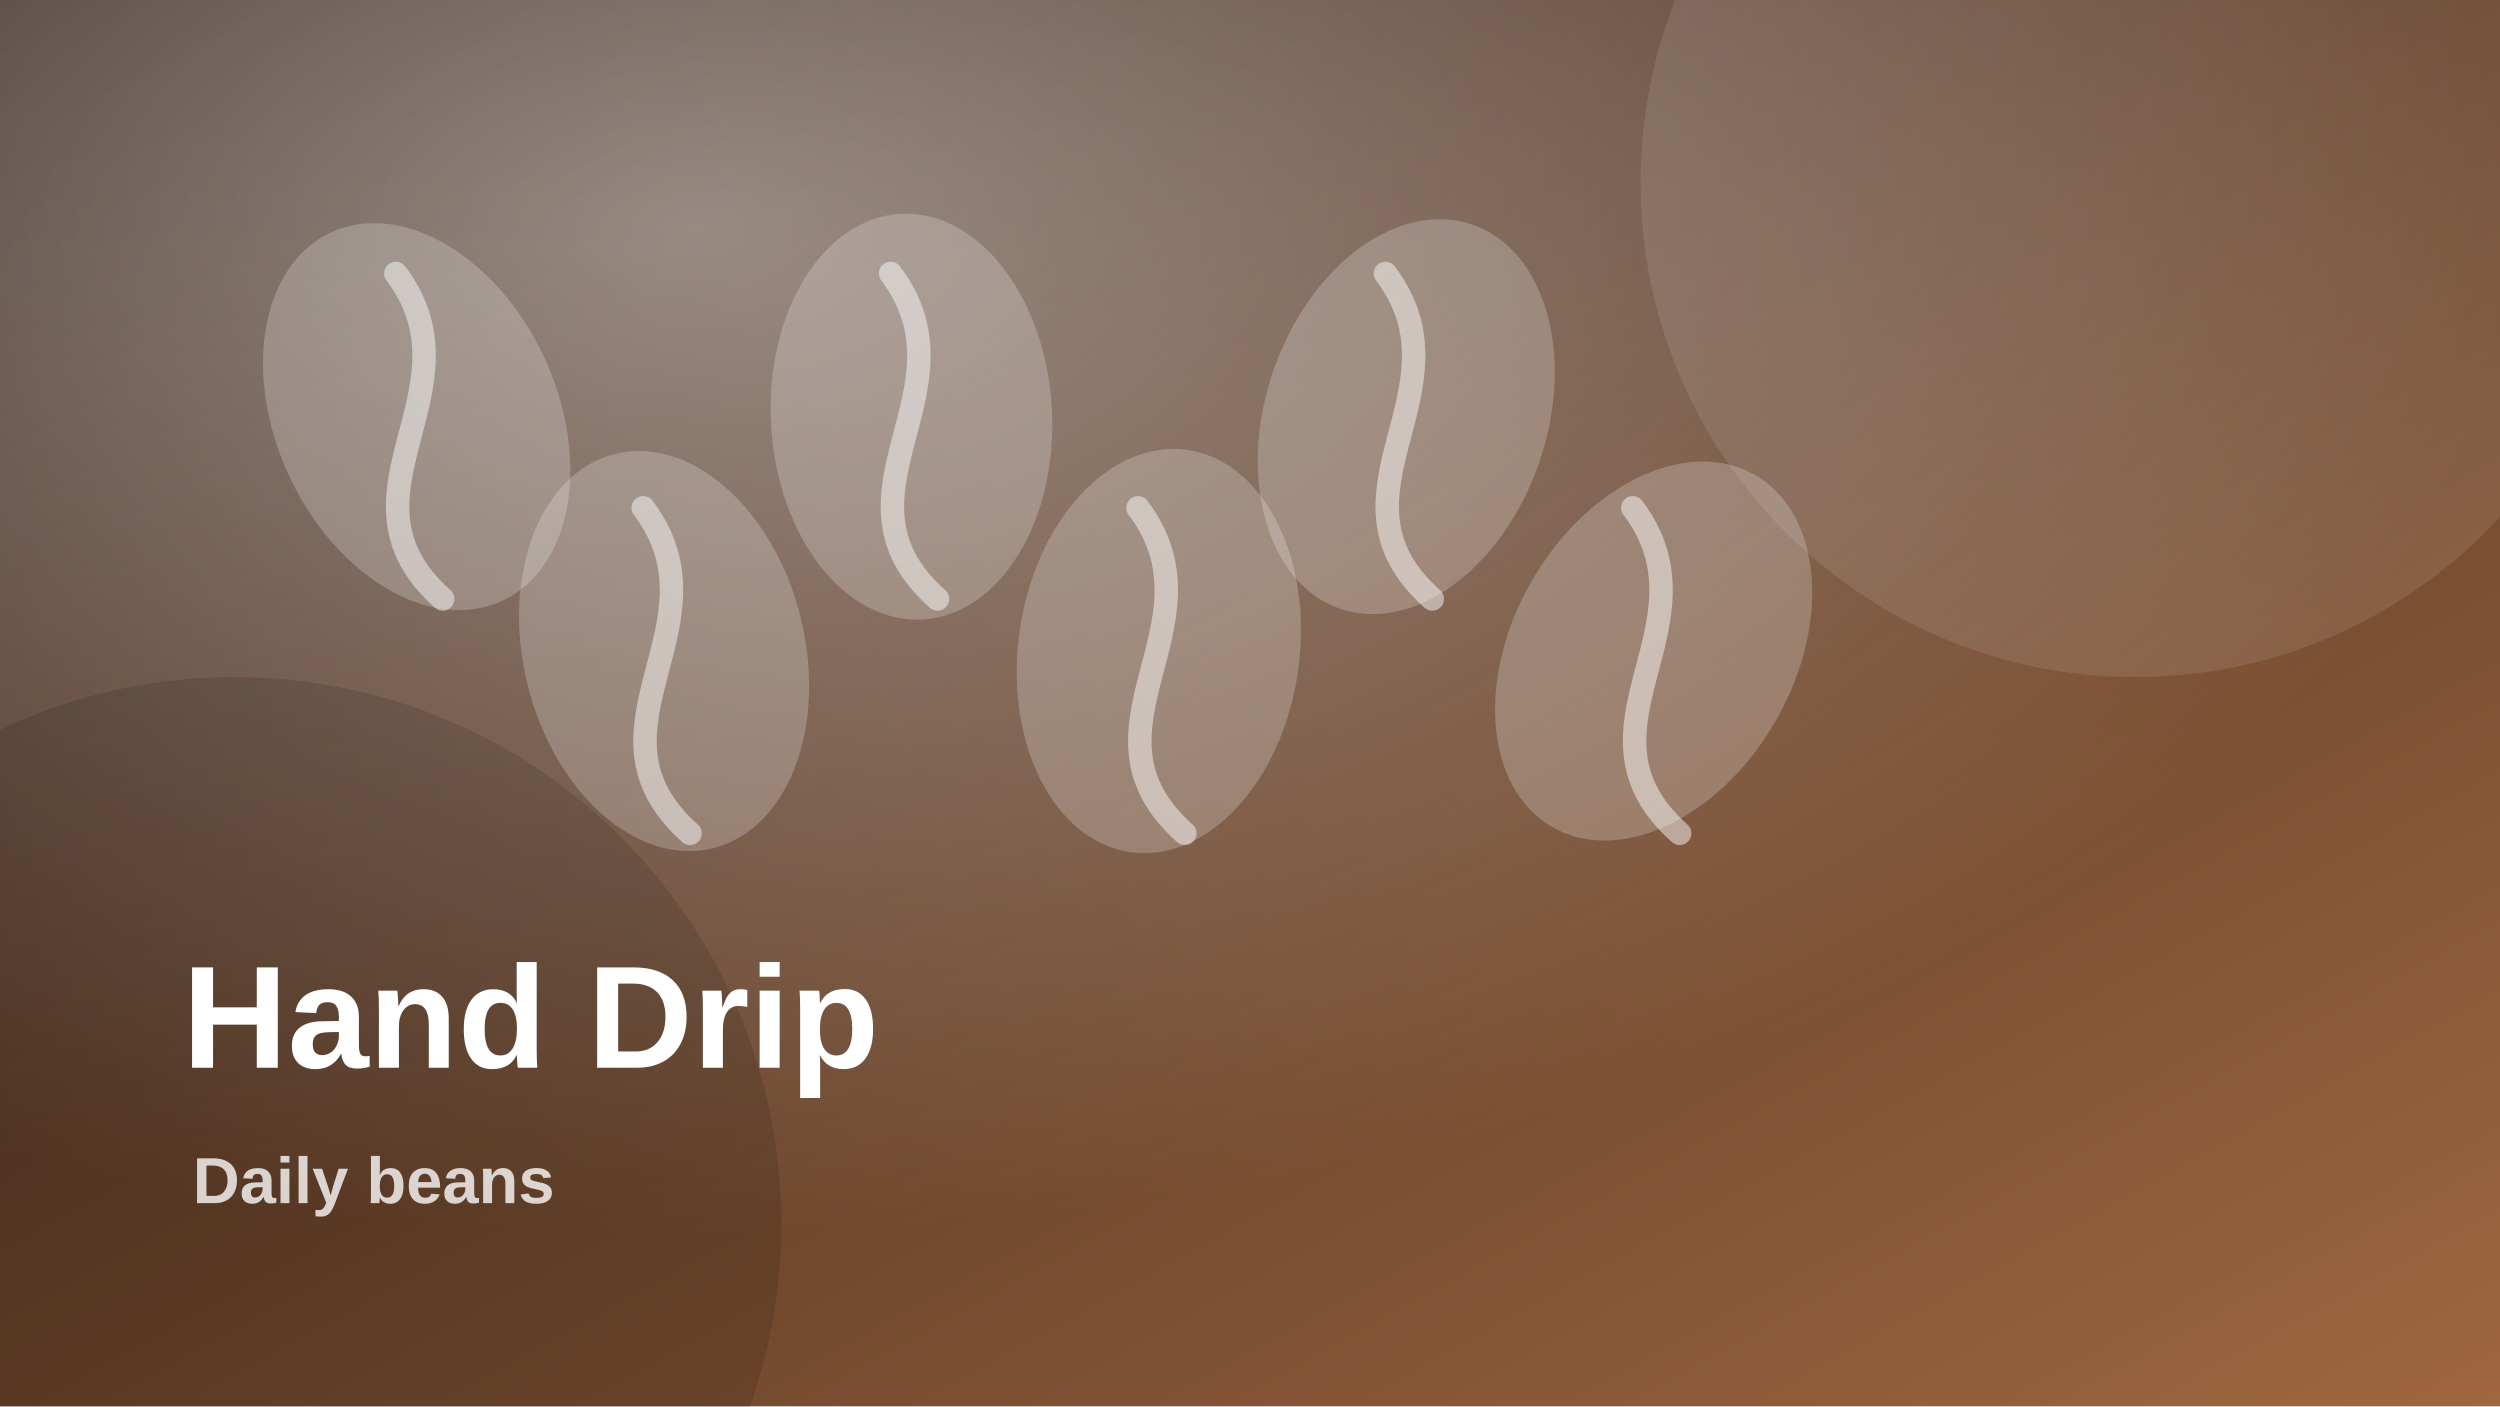
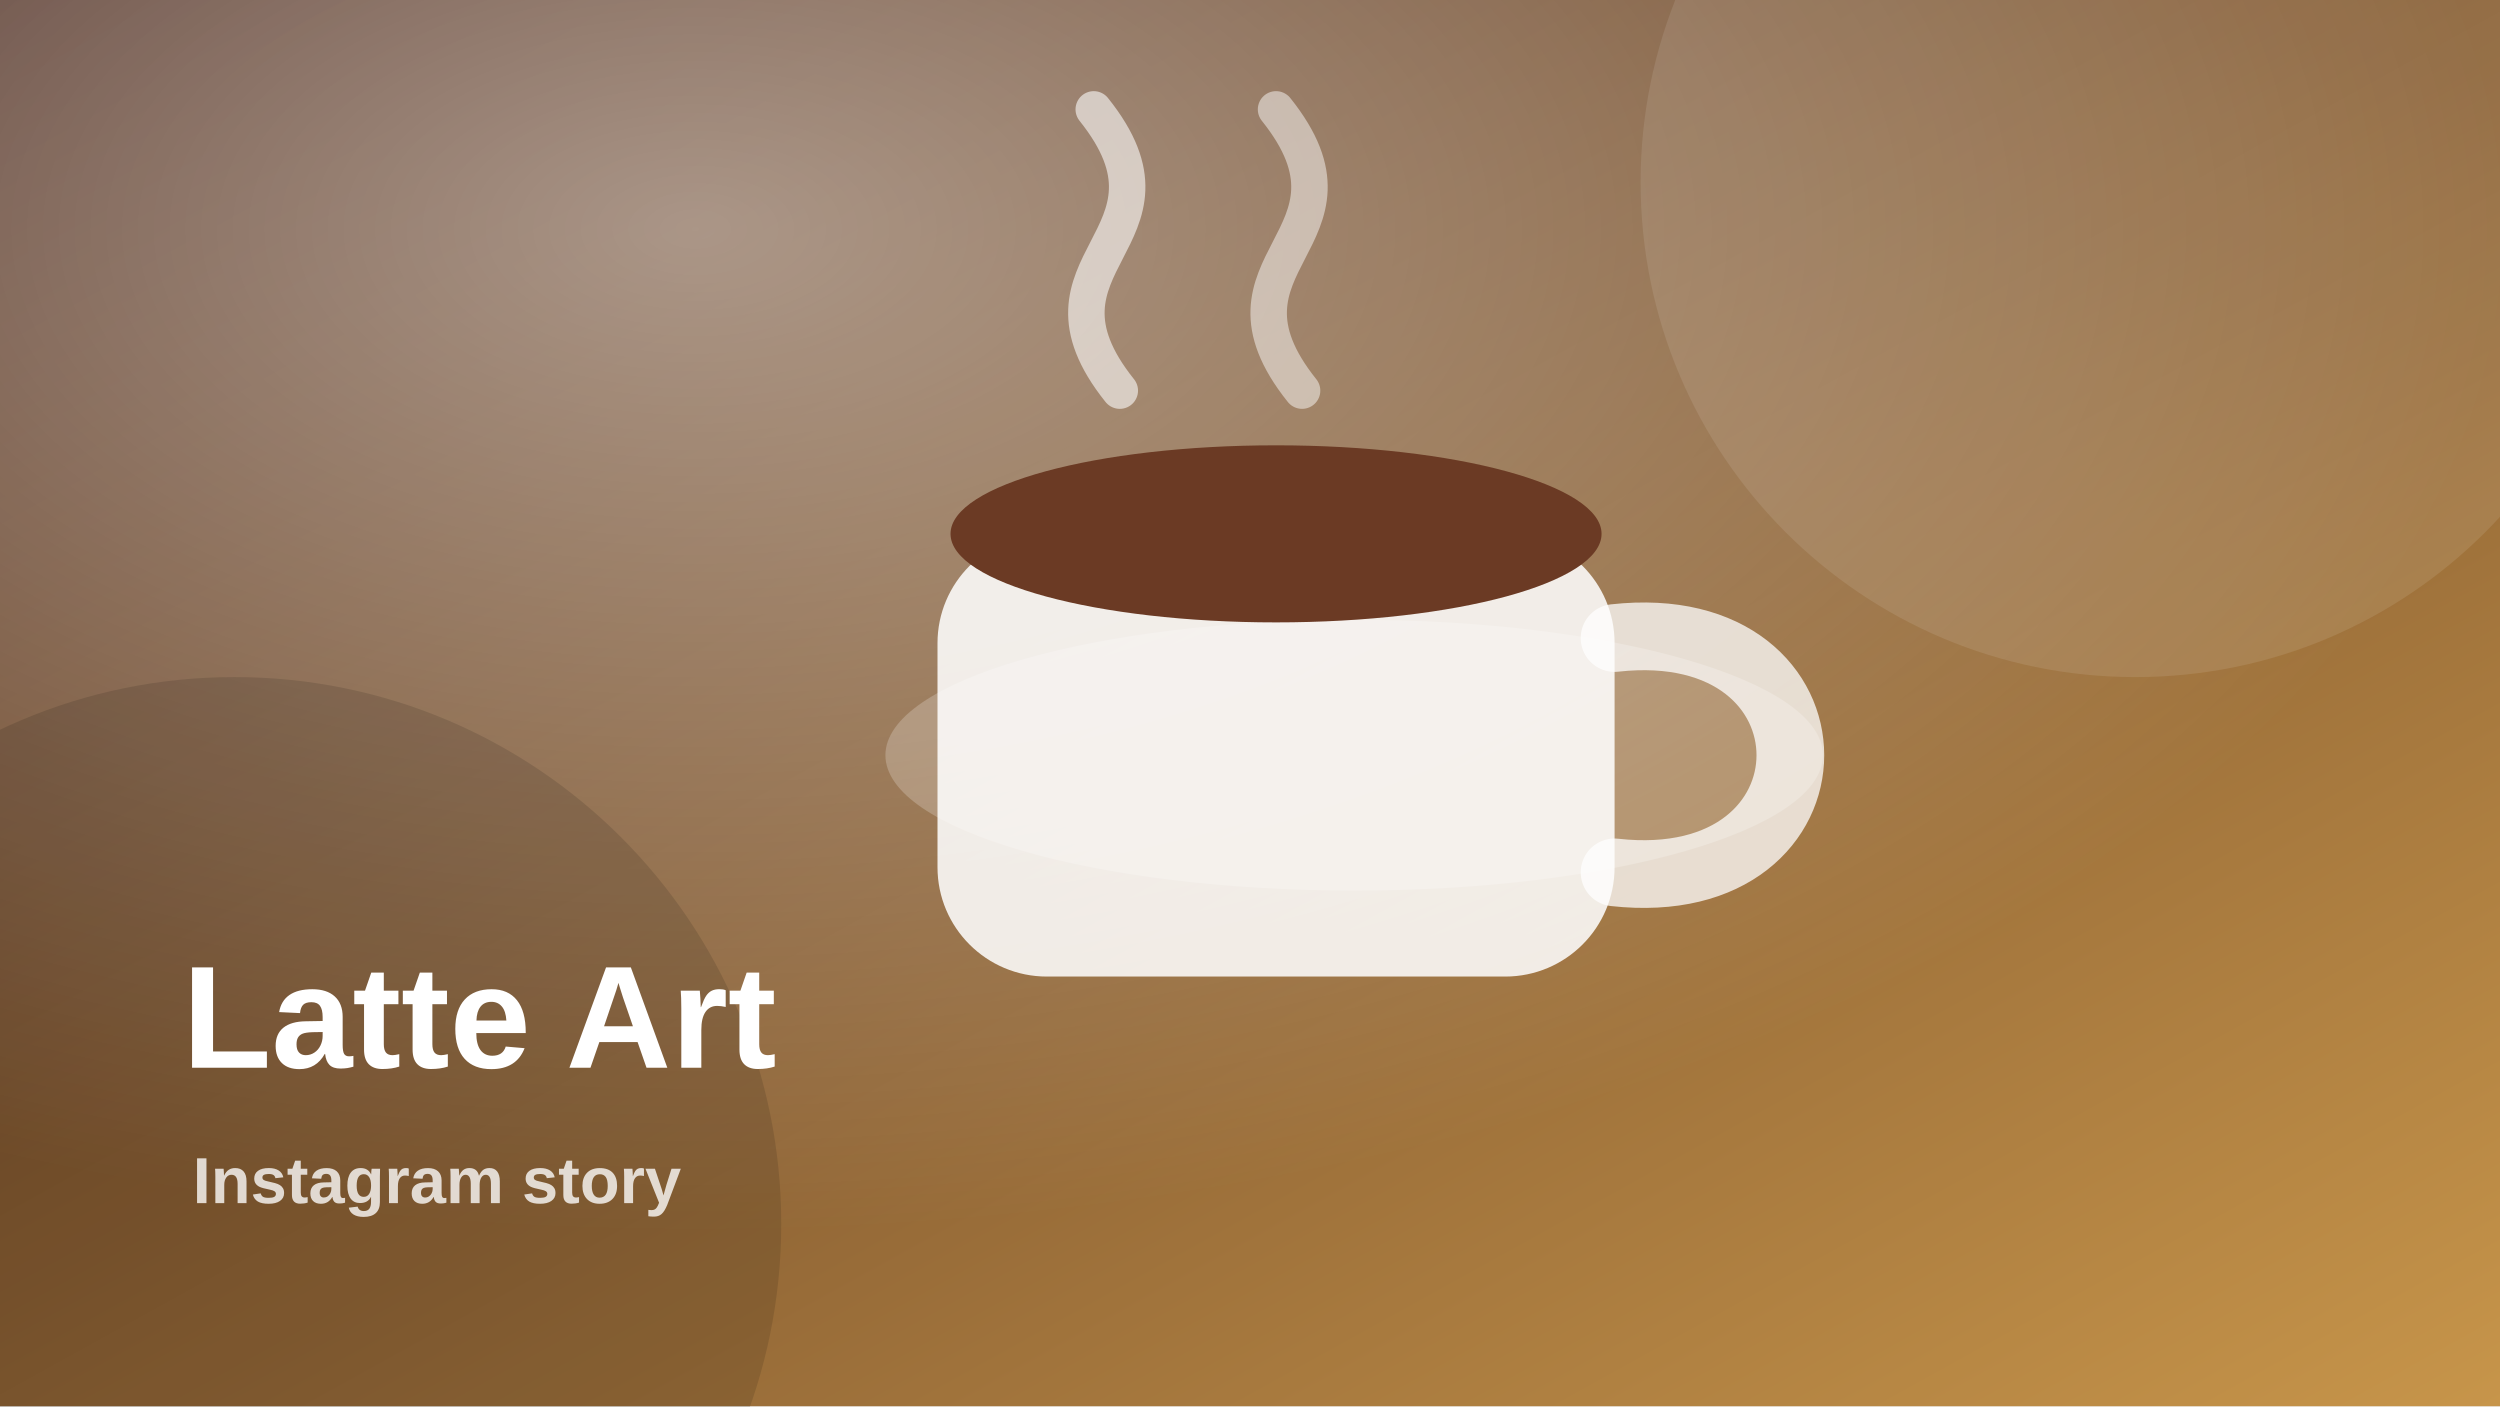
<svg xmlns="http://www.w3.org/2000/svg" width="960" height="540" viewBox="0 0 960 540">
  <defs>
    <linearGradient id="g" x1="0" y1="0" x2="1" y2="1">
-       <stop stop-color="#2b1a12" offset="0" />
-       <stop stop-color="#9f6740" offset="1" />
+       <stop stop-color="#4a281b" offset="0" />
+       <stop stop-color="#c7954a" offset="1" />
    </linearGradient>
    <radialGradient id="r" cx=".28" cy=".16" r=".72">
      <stop stop-color="rgba(255,255,255,.45)" offset="0" />
      <stop stop-color="rgba(255,255,255,0)" offset="1" />
    </radialGradient>
  </defs>
  <rect width="960" height="540" fill="url(#g)" />
  <rect width="960" height="540" fill="url(#r)" />
  <circle cx="820" cy="70" r="190" fill="rgba(255,255,255,.10)" />
  <circle cx="90" cy="470" r="210" fill="rgba(0,0,0,.12)" />
-   <ellipse cx="160" cy="160" rx="54" ry="78" transform="rotate(-25 160 160)" fill="rgba(255,255,255,.22)" />
-   <path d="M152 105 C186 150 125 190 170 230" stroke="rgba(255,255,255,.48)" stroke-width="9" fill="none" stroke-linecap="round" />
-   <ellipse cx="255" cy="250" rx="54" ry="78" transform="rotate(-14 255 250)" fill="rgba(255,255,255,.22)" />
-   <path d="M247 195 C281 240 220 280 265 320" stroke="rgba(255,255,255,.48)" stroke-width="9" fill="none" stroke-linecap="round" />
-   <ellipse cx="350" cy="160" rx="54" ry="78" transform="rotate(-3 350 160)" fill="rgba(255,255,255,.22)" />
-   <path d="M342 105 C376 150 315 190 360 230" stroke="rgba(255,255,255,.48)" stroke-width="9" fill="none" stroke-linecap="round" />
-   <ellipse cx="445" cy="250" rx="54" ry="78" transform="rotate(8 445 250)" fill="rgba(255,255,255,.22)" />
-   <path d="M437 195 C471 240 410 280 455 320" stroke="rgba(255,255,255,.48)" stroke-width="9" fill="none" stroke-linecap="round" />
-   <ellipse cx="540" cy="160" rx="54" ry="78" transform="rotate(19 540 160)" fill="rgba(255,255,255,.22)" />
-   <path d="M532 105 C566 150 505 190 550 230" stroke="rgba(255,255,255,.48)" stroke-width="9" fill="none" stroke-linecap="round" />
-   <ellipse cx="635" cy="250" rx="54" ry="78" transform="rotate(30 635 250)" fill="rgba(255,255,255,.22)" />
-   <path d="M627 195 C661 240 600 280 645 320" stroke="rgba(255,255,255,.48)" stroke-width="9" fill="none" stroke-linecap="round" />
-   <text x="70" y="410" font-family="Arial, sans-serif" font-size="56" font-weight="800" fill="white">Hand Drip</text>
-   <text x="74" y="462" font-family="Arial, sans-serif" font-size="25" font-weight="600" fill="rgba(255,255,255,.78)">Daily beans</text>
+   <ellipse cx="520" cy="290" rx="180" ry="52" fill="rgba(255,255,255,.22)" />
+   <rect x="360" y="205" width="260" height="170" rx="42" fill="rgba(255,255,255,.86)" />
+   <path d="M620 245 C710 235 710 345 620 335" fill="none" stroke="rgba(255,255,255,.75)" stroke-width="26" stroke-linecap="round" />
+   <ellipse cx="490" cy="205" rx="125" ry="34" fill="#6b3a24" />
+   <path d="M430 150 C390 100 460 92 420 42" stroke="rgba(255,255,255,.58)" stroke-width="14" fill="none" stroke-linecap="round" />
+   <path d="M500 150 C460 100 530 92 490 42" stroke="rgba(255,255,255,.48)" stroke-width="14" fill="none" stroke-linecap="round" />
+   <text x="70" y="410" font-family="Arial, sans-serif" font-size="56" font-weight="800" fill="white">Latte Art</text>
+   <text x="74" y="462" font-family="Arial, sans-serif" font-size="25" font-weight="600" fill="rgba(255,255,255,.78)">Instagram story</text>
</svg>
